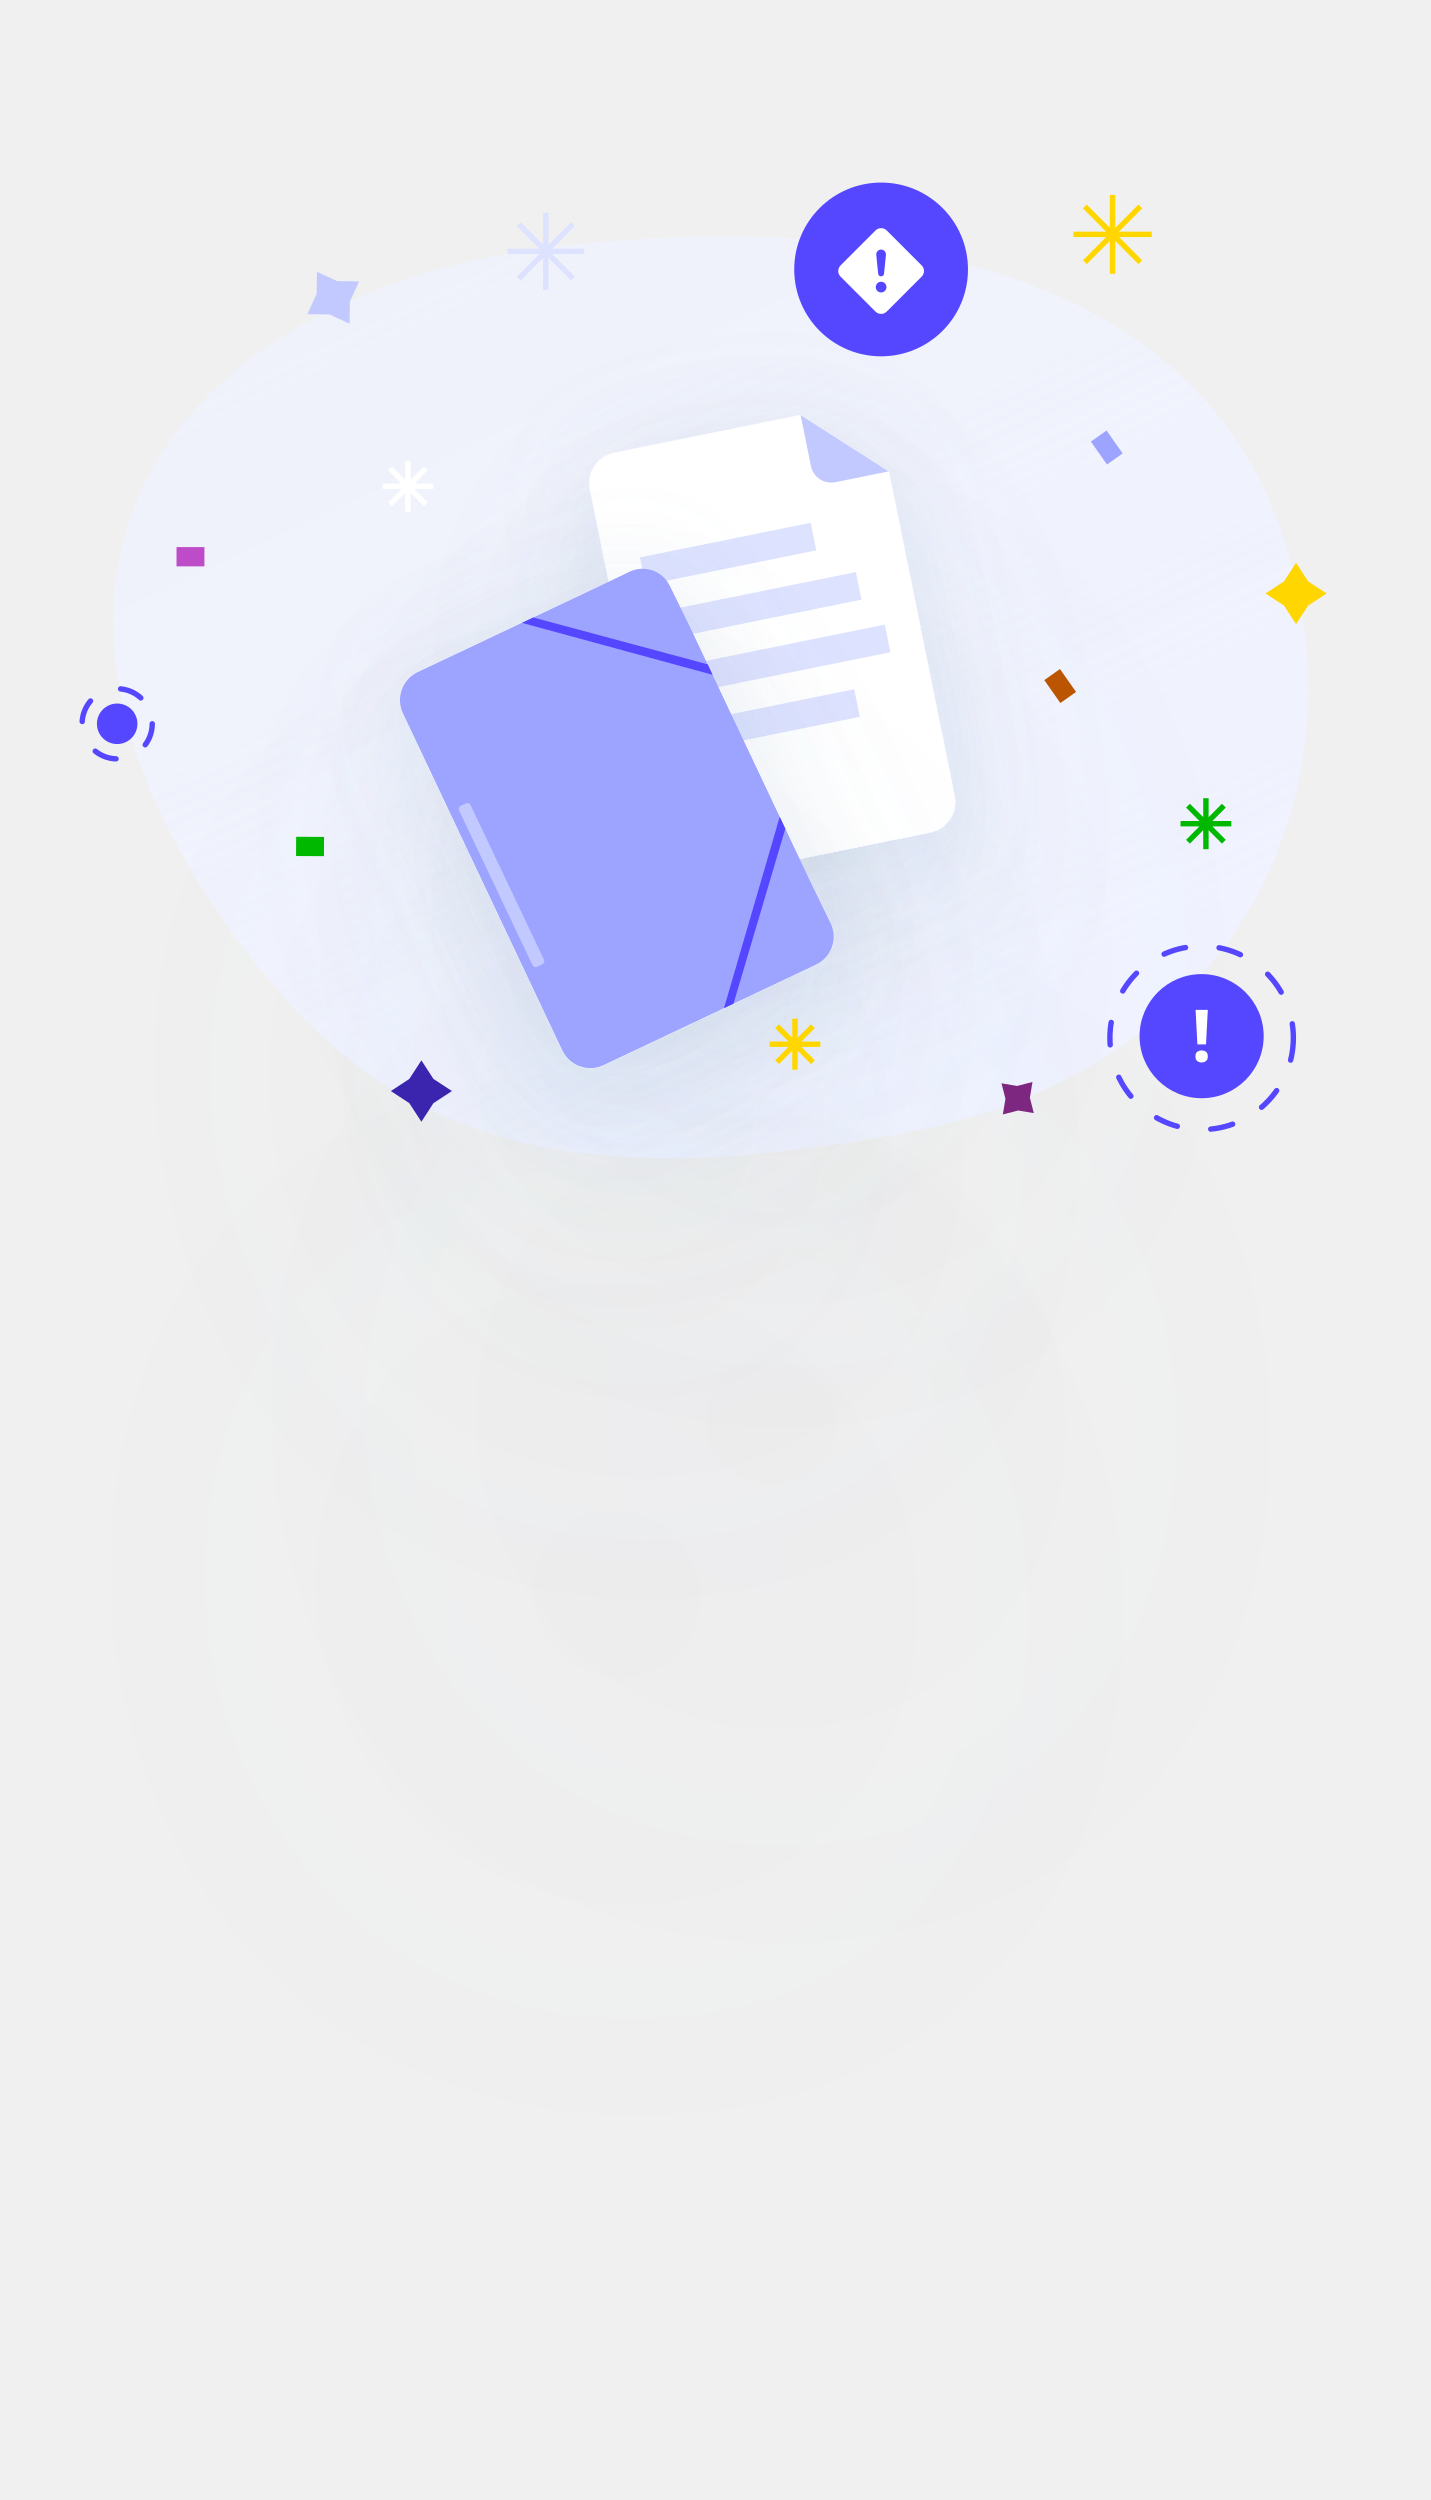
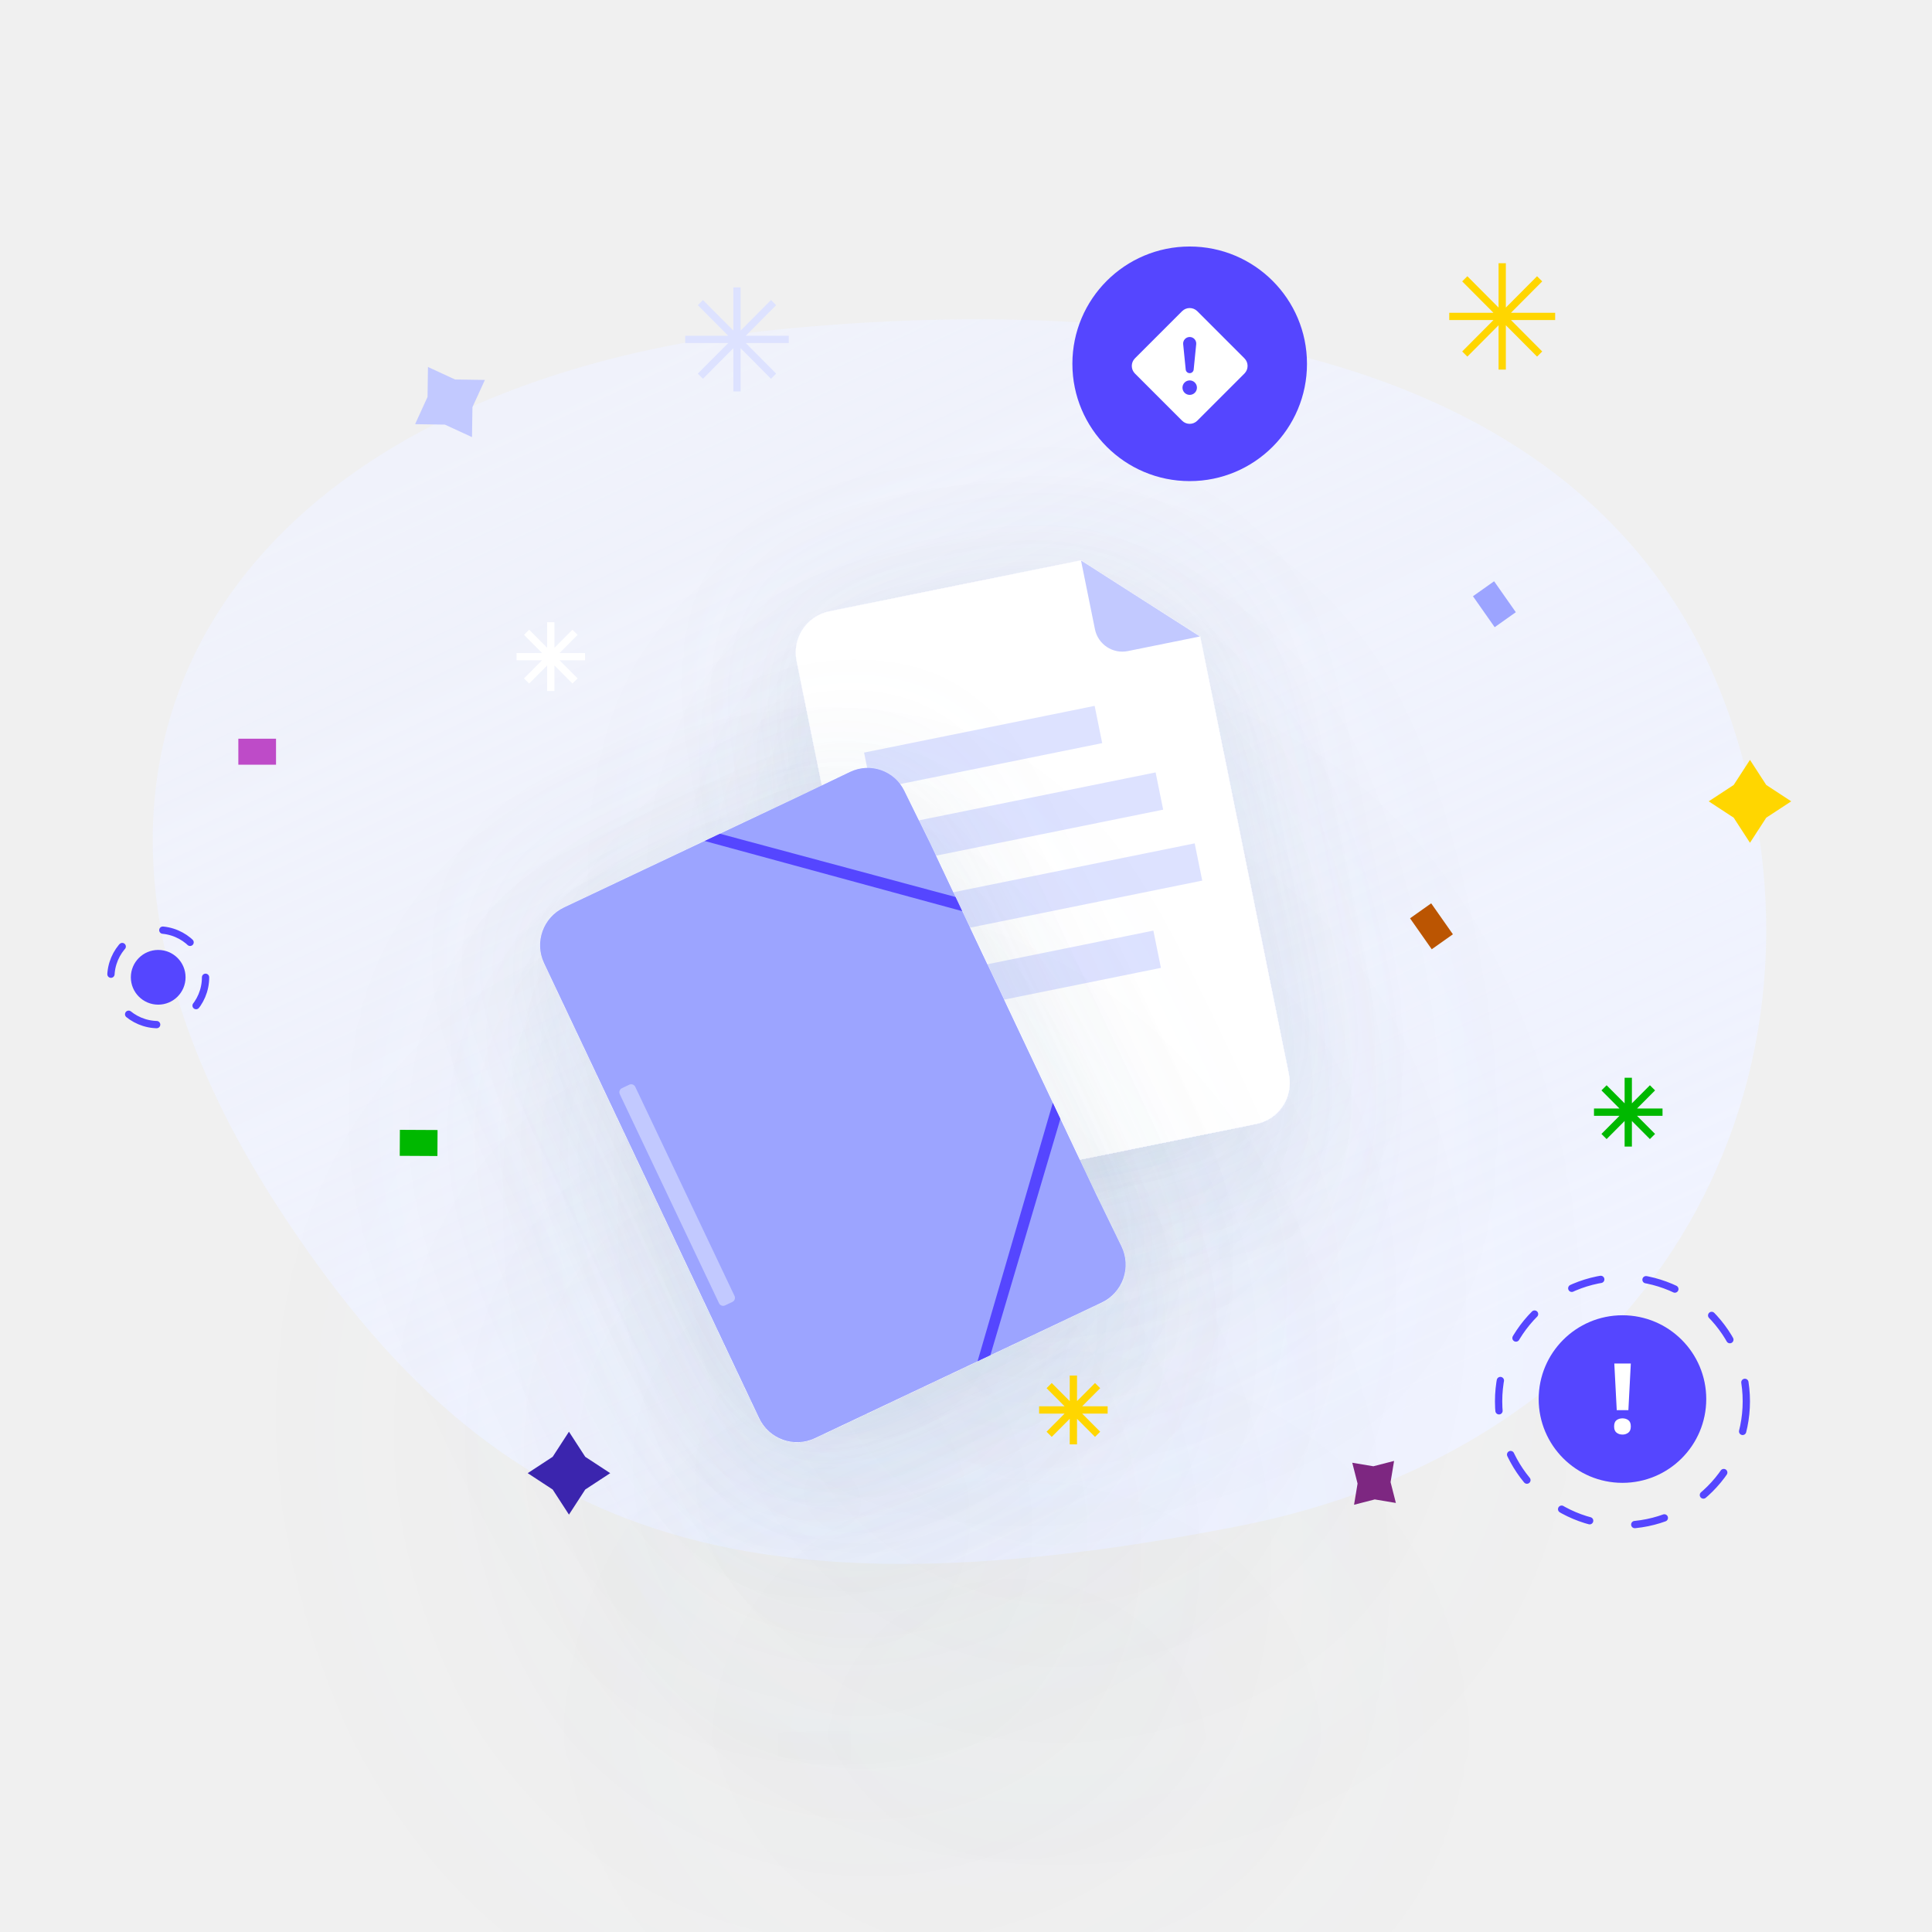
- <svg xmlns="http://www.w3.org/2000/svg" fill="none" viewBox="0 0 356 622">
+ <svg xmlns="http://www.w3.org/2000/svg" fill="none" viewBox="0 0 356 356">
  <path fill="url(#a)" d="M318.971 132.741c-21.887-64.827-96.33-79.42-173.316-72.245-98.702 9.2-150.84 75.618-94.056 162.515 37.701 57.693 80.845 77.072 176.806 58.161 78.098-15.391 112.453-83.604 90.566-148.431Z" />
  <g filter="url(#b)">
    <path fill="#fff" d="M146.791 121.751a7.717 7.717 0 0 1 6.032-9.096l46.45-9.411 8.952 8.652 12.918 5.396 16.35 80.704a7.718 7.718 0 0 1-6.031 9.097l-57.16 11.58a7.717 7.717 0 0 1-9.096-6.031l-18.415-90.891Z" />
    <path fill="#DDE2FF" d="m159.219 138.676 42.486-8.608 1.39 6.865-42.485 8.608zM162.047 152.637l50.893-10.31 1.39 6.864-50.892 10.31zM164.875 166.598l55.264-11.197 1.391 6.865-55.264 11.197zM167.704 180.559l44.82-9.08 1.391 6.864-44.82 9.08z" />
    <path fill="#C2C9FF" d="m199.195 103.286 2.566 12.664a5.145 5.145 0 0 0 6.064 4.021l13.265-2.687-21.895-13.998Z" />
  </g>
  <g filter="url(#c)">
    <path fill="#9CA4FF" d="M100.256 177.481a7.717 7.717 0 0 1 3.679-10.275l42.846-20.257 9.845-4.716a7.524 7.524 0 0 1 10 3.463l4.752 9.657 30.541 64.599 4.721 9.7a7.717 7.717 0 0 1-3.631 10.349l-9.415 4.468-43.424 20.53a7.718 7.718 0 0 1-10.276-3.678l-39.638-83.84Z" />
    <path fill="#5546FF" d="m132.665 153.63 43.406 11.657 1.229 2.605-47.455-12.927 2.82-1.335ZM182.493 249.712l12.898-43.536-1.394-2.96-13.867 47.614 2.363-1.118Z" />
    <rect width="3.155" height="44.31" x="113.85" y="200.868" fill="#C2C9FF" rx=".836" transform="rotate(-25.393 113.85 200.868)" />
  </g>
  <path stroke="#00B800" stroke-linecap="square" stroke-width="1.343" d="M300.031 199.26v11.342M305.674 204.933h-11.287M304.021 208.943l-7.98-8.02M296.04 208.943l7.981-8.02" />
  <circle cx="298.964" cy="258.213" r="22.823" stroke="#5546FF" stroke-dasharray="5.6 8.39" stroke-linecap="round" stroke-width="1.343" />
  <circle cx="219.218" cy="67.038" r="21.614" fill="#5546FF" />
  <path fill="#fff" d="M220.618 57.342a1.98 1.98 0 0 0-2.799 0l-8.689 8.689a1.98 1.98 0 0 0 0 2.798l8.689 8.69a1.98 1.98 0 0 0 2.799 0l8.689-8.69a1.979 1.979 0 0 0 0-2.798l-8.689-8.69Zm-1.399 4.754c.714 0 1.271.617 1.2 1.327l-.467 4.677a.737.737 0 0 1-1.466 0l-.468-4.677a1.207 1.207 0 0 1 1.201-1.327Zm.002 8a1.333 1.333 0 1 1 0 2.668 1.333 1.333 0 0 1 0-2.667Z" />
  <circle cx="298.963" cy="257.797" r="15.439" fill="#5546FF" />
  <path fill="#fff" d="M300.054 259.84h-2.145l-.448-8.587h3.041l-.448 8.587Zm-2.628 3.006c0-.551.149-.937.448-1.16.305-.223.671-.334 1.099-.334.416 0 .773.111 1.072.334.305.223.457.609.457 1.16 0 .528-.152.908-.457 1.143a1.686 1.686 0 0 1-1.072.351c-.428 0-.794-.117-1.099-.351-.299-.235-.448-.615-.448-1.143Z" />
  <path fill="#3B25AE" d="m101.84 268.438 3-4.624 2.999 4.624 4.602 3.015-4.602 3.014-2.999 4.625-3-4.625-4.602-3.014 4.602-3.015Z" />
  <circle cx="29.151" cy="180.08" r="8.726" stroke="#5546FF" stroke-dasharray="5.6 8.39" stroke-linecap="round" stroke-width="1.343" />
  <path fill="#FFD600" d="m319.458 144.643 3-4.624 3 4.624 4.601 3.014-4.601 3.015-3 4.624-3-4.624-4.602-3.015 4.602-3.014Z" />
  <path fill="#C2C9FF" d="m78.78 73.143.082-5.52 4.992 2.303 5.493.083-2.292 5.017-.083 5.52-4.992-2.304-5.492-.083 2.292-5.016Z" />
  <path fill="#7D2781" d="m253.062 270.18 3.818-.982-.646 3.907.977 3.837-3.888-.65-3.818.982.647-3.907-.977-3.836 3.887.649Z" />
  <path fill="#BE4BC8" d="M43.918 136.118h6.943v4.79h-6.943z" />
  <path fill="#9CA4FF" d="m275.312 107.106 4 5.703-3.897 2.76-4-5.703z" />
  <path fill="#BB5502" d="m263.718 166.452 4 5.703-3.897 2.76-4-5.703z" />
  <path stroke="#DDE2FF" stroke-linecap="square" stroke-width="1.343" d="M135.799 53.626v17.828M144.669 62.54h-17.741M142.073 68.843l-12.545-12.607M129.526 68.843l12.545-12.607" />
  <path stroke="#FFD600" stroke-linecap="square" stroke-width="1.343" d="M197.786 254.13v11.342M203.429 259.804h-11.287M201.776 263.814l-7.981-8.02M193.795 263.814l7.981-8.02M276.805 49.17v18.26M285.888 58.303h-18.17M283.229 64.76 270.381 51.85M270.38 64.76l12.848-12.911" />
  <path stroke="#fff" stroke-linecap="square" stroke-width="1.343" d="M101.494 115.321v11.343M107.137 120.995H95.85M105.484 125.005l-7.98-8.02M97.503 125.006l7.981-8.02" />
  <path fill="#00B800" d="m73.683 208.188 6.943.036-.025 4.79-6.943-.036z" />
  <circle cx="29.151" cy="180.081" r="5.041" fill="#5546FF" />
  <defs>
    <filter id="b" width="476.738" height="525.417" x="-46.227" y="79.136" color-interpolation-filters="sRGB" filterUnits="userSpaceOnUse">
      <feFlood flood-opacity="0" result="BackgroundImageFix" />
      <feColorMatrix in="SourceAlpha" result="hardAlpha" values="0 0 0 0 0 0 0 0 0 0 0 0 0 0 0 0 0 0 127 0" />
      <feOffset dy="192.863" />
      <feGaussianBlur stdDeviation="96.431" />
      <feComposite in2="hardAlpha" operator="out" />
      <feColorMatrix values="0 0 0 0 0.439 0 0 0 0 0.565 0 0 0 0 0.69 0 0 0 0.04 0" />
      <feBlend in2="BackgroundImageFix" result="effect1_dropShadow_3569_2571" />
      <feColorMatrix in="SourceAlpha" result="hardAlpha" values="0 0 0 0 0 0 0 0 0 0 0 0 0 0 0 0 0 0 127 0" />
      <feOffset dy="72.323" />
      <feGaussianBlur stdDeviation="48.216" />
      <feComposite in2="hardAlpha" operator="out" />
      <feColorMatrix values="0 0 0 0 0.439 0 0 0 0 0.565 0 0 0 0 0.69 0 0 0 0.05 0" />
      <feBlend in2="effect1_dropShadow_3569_2571" result="effect2_dropShadow_3569_2571" />
      <feColorMatrix in="SourceAlpha" result="hardAlpha" values="0 0 0 0 0 0 0 0 0 0 0 0 0 0 0 0 0 0 127 0" />
      <feOffset dy="24.108" />
      <feGaussianBlur stdDeviation="24.108" />
      <feComposite in2="hardAlpha" operator="out" />
      <feColorMatrix values="0 0 0 0 0.439 0 0 0 0 0.565 0 0 0 0 0.69 0 0 0 0.08 0" />
      <feBlend in2="effect2_dropShadow_3569_2571" result="effect3_dropShadow_3569_2571" />
      <feColorMatrix in="SourceAlpha" result="hardAlpha" values="0 0 0 0 0 0 0 0 0 0 0 0 0 0 0 0 0 0 127 0" />
      <feOffset dy="12.054" />
      <feGaussianBlur stdDeviation="12.054" />
      <feComposite in2="hardAlpha" operator="out" />
      <feColorMatrix values="0 0 0 0 0.439 0 0 0 0 0.565 0 0 0 0 0.69 0 0 0 0.05 0" />
      <feBlend in2="effect3_dropShadow_3569_2571" result="effect4_dropShadow_3569_2571" />
      <feColorMatrix in="SourceAlpha" result="hardAlpha" values="0 0 0 0 0 0 0 0 0 0 0 0 0 0 0 0 0 0 127 0" />
      <feOffset />
      <feGaussianBlur stdDeviation="12.054" />
      <feComposite in2="hardAlpha" operator="out" />
      <feColorMatrix values="0 0 0 0 0.439 0 0 0 0 0.565 0 0 0 0 0.69 0 0 0 0.1 0" />
      <feBlend in2="effect4_dropShadow_3569_2571" result="effect5_dropShadow_3569_2571" />
      <feBlend in="SourceGraphic" in2="effect5_dropShadow_3569_2571" result="shape" />
    </filter>
    <filter id="c" width="493.631" height="534.081" x="-93.349" y="117.386" color-interpolation-filters="sRGB" filterUnits="userSpaceOnUse">
      <feFlood flood-opacity="0" result="BackgroundImageFix" />
      <feColorMatrix in="SourceAlpha" result="hardAlpha" values="0 0 0 0 0 0 0 0 0 0 0 0 0 0 0 0 0 0 127 0" />
      <feOffset dy="192.863" />
      <feGaussianBlur stdDeviation="96.431" />
      <feComposite in2="hardAlpha" operator="out" />
      <feColorMatrix values="0 0 0 0 0.439 0 0 0 0 0.565 0 0 0 0 0.69 0 0 0 0.04 0" />
      <feBlend in2="BackgroundImageFix" result="effect1_dropShadow_3569_2571" />
      <feColorMatrix in="SourceAlpha" result="hardAlpha" values="0 0 0 0 0 0 0 0 0 0 0 0 0 0 0 0 0 0 127 0" />
      <feOffset dy="72.323" />
      <feGaussianBlur stdDeviation="48.216" />
      <feComposite in2="hardAlpha" operator="out" />
      <feColorMatrix values="0 0 0 0 0.439 0 0 0 0 0.565 0 0 0 0 0.69 0 0 0 0.05 0" />
      <feBlend in2="effect1_dropShadow_3569_2571" result="effect2_dropShadow_3569_2571" />
      <feColorMatrix in="SourceAlpha" result="hardAlpha" values="0 0 0 0 0 0 0 0 0 0 0 0 0 0 0 0 0 0 127 0" />
      <feOffset dy="24.108" />
      <feGaussianBlur stdDeviation="24.108" />
      <feComposite in2="hardAlpha" operator="out" />
      <feColorMatrix values="0 0 0 0 0.439 0 0 0 0 0.565 0 0 0 0 0.69 0 0 0 0.08 0" />
      <feBlend in2="effect2_dropShadow_3569_2571" result="effect3_dropShadow_3569_2571" />
      <feColorMatrix in="SourceAlpha" result="hardAlpha" values="0 0 0 0 0 0 0 0 0 0 0 0 0 0 0 0 0 0 127 0" />
      <feOffset dy="12.054" />
      <feGaussianBlur stdDeviation="12.054" />
      <feComposite in2="hardAlpha" operator="out" />
      <feColorMatrix values="0 0 0 0 0.439 0 0 0 0 0.565 0 0 0 0 0.69 0 0 0 0.05 0" />
      <feBlend in2="effect3_dropShadow_3569_2571" result="effect4_dropShadow_3569_2571" />
      <feColorMatrix in="SourceAlpha" result="hardAlpha" values="0 0 0 0 0 0 0 0 0 0 0 0 0 0 0 0 0 0 127 0" />
      <feOffset />
      <feGaussianBlur stdDeviation="12.054" />
      <feComposite in2="hardAlpha" operator="out" />
      <feColorMatrix values="0 0 0 0 0.439 0 0 0 0 0.565 0 0 0 0 0.69 0 0 0 0.1 0" />
      <feBlend in2="effect4_dropShadow_3569_2571" result="effect5_dropShadow_3569_2571" />
      <feBlend in="SourceGraphic" in2="effect5_dropShadow_3569_2571" result="shape" />
    </filter>
    <linearGradient id="a" x1="141.245" x2="241.735" y1="55.928" y2="269.38" gradientUnits="userSpaceOnUse">
      <stop stop-color="#F0F3FF" stop-opacity=".72" />
      <stop offset="1" stop-color="#F0F3FF" />
    </linearGradient>
  </defs>
</svg>
